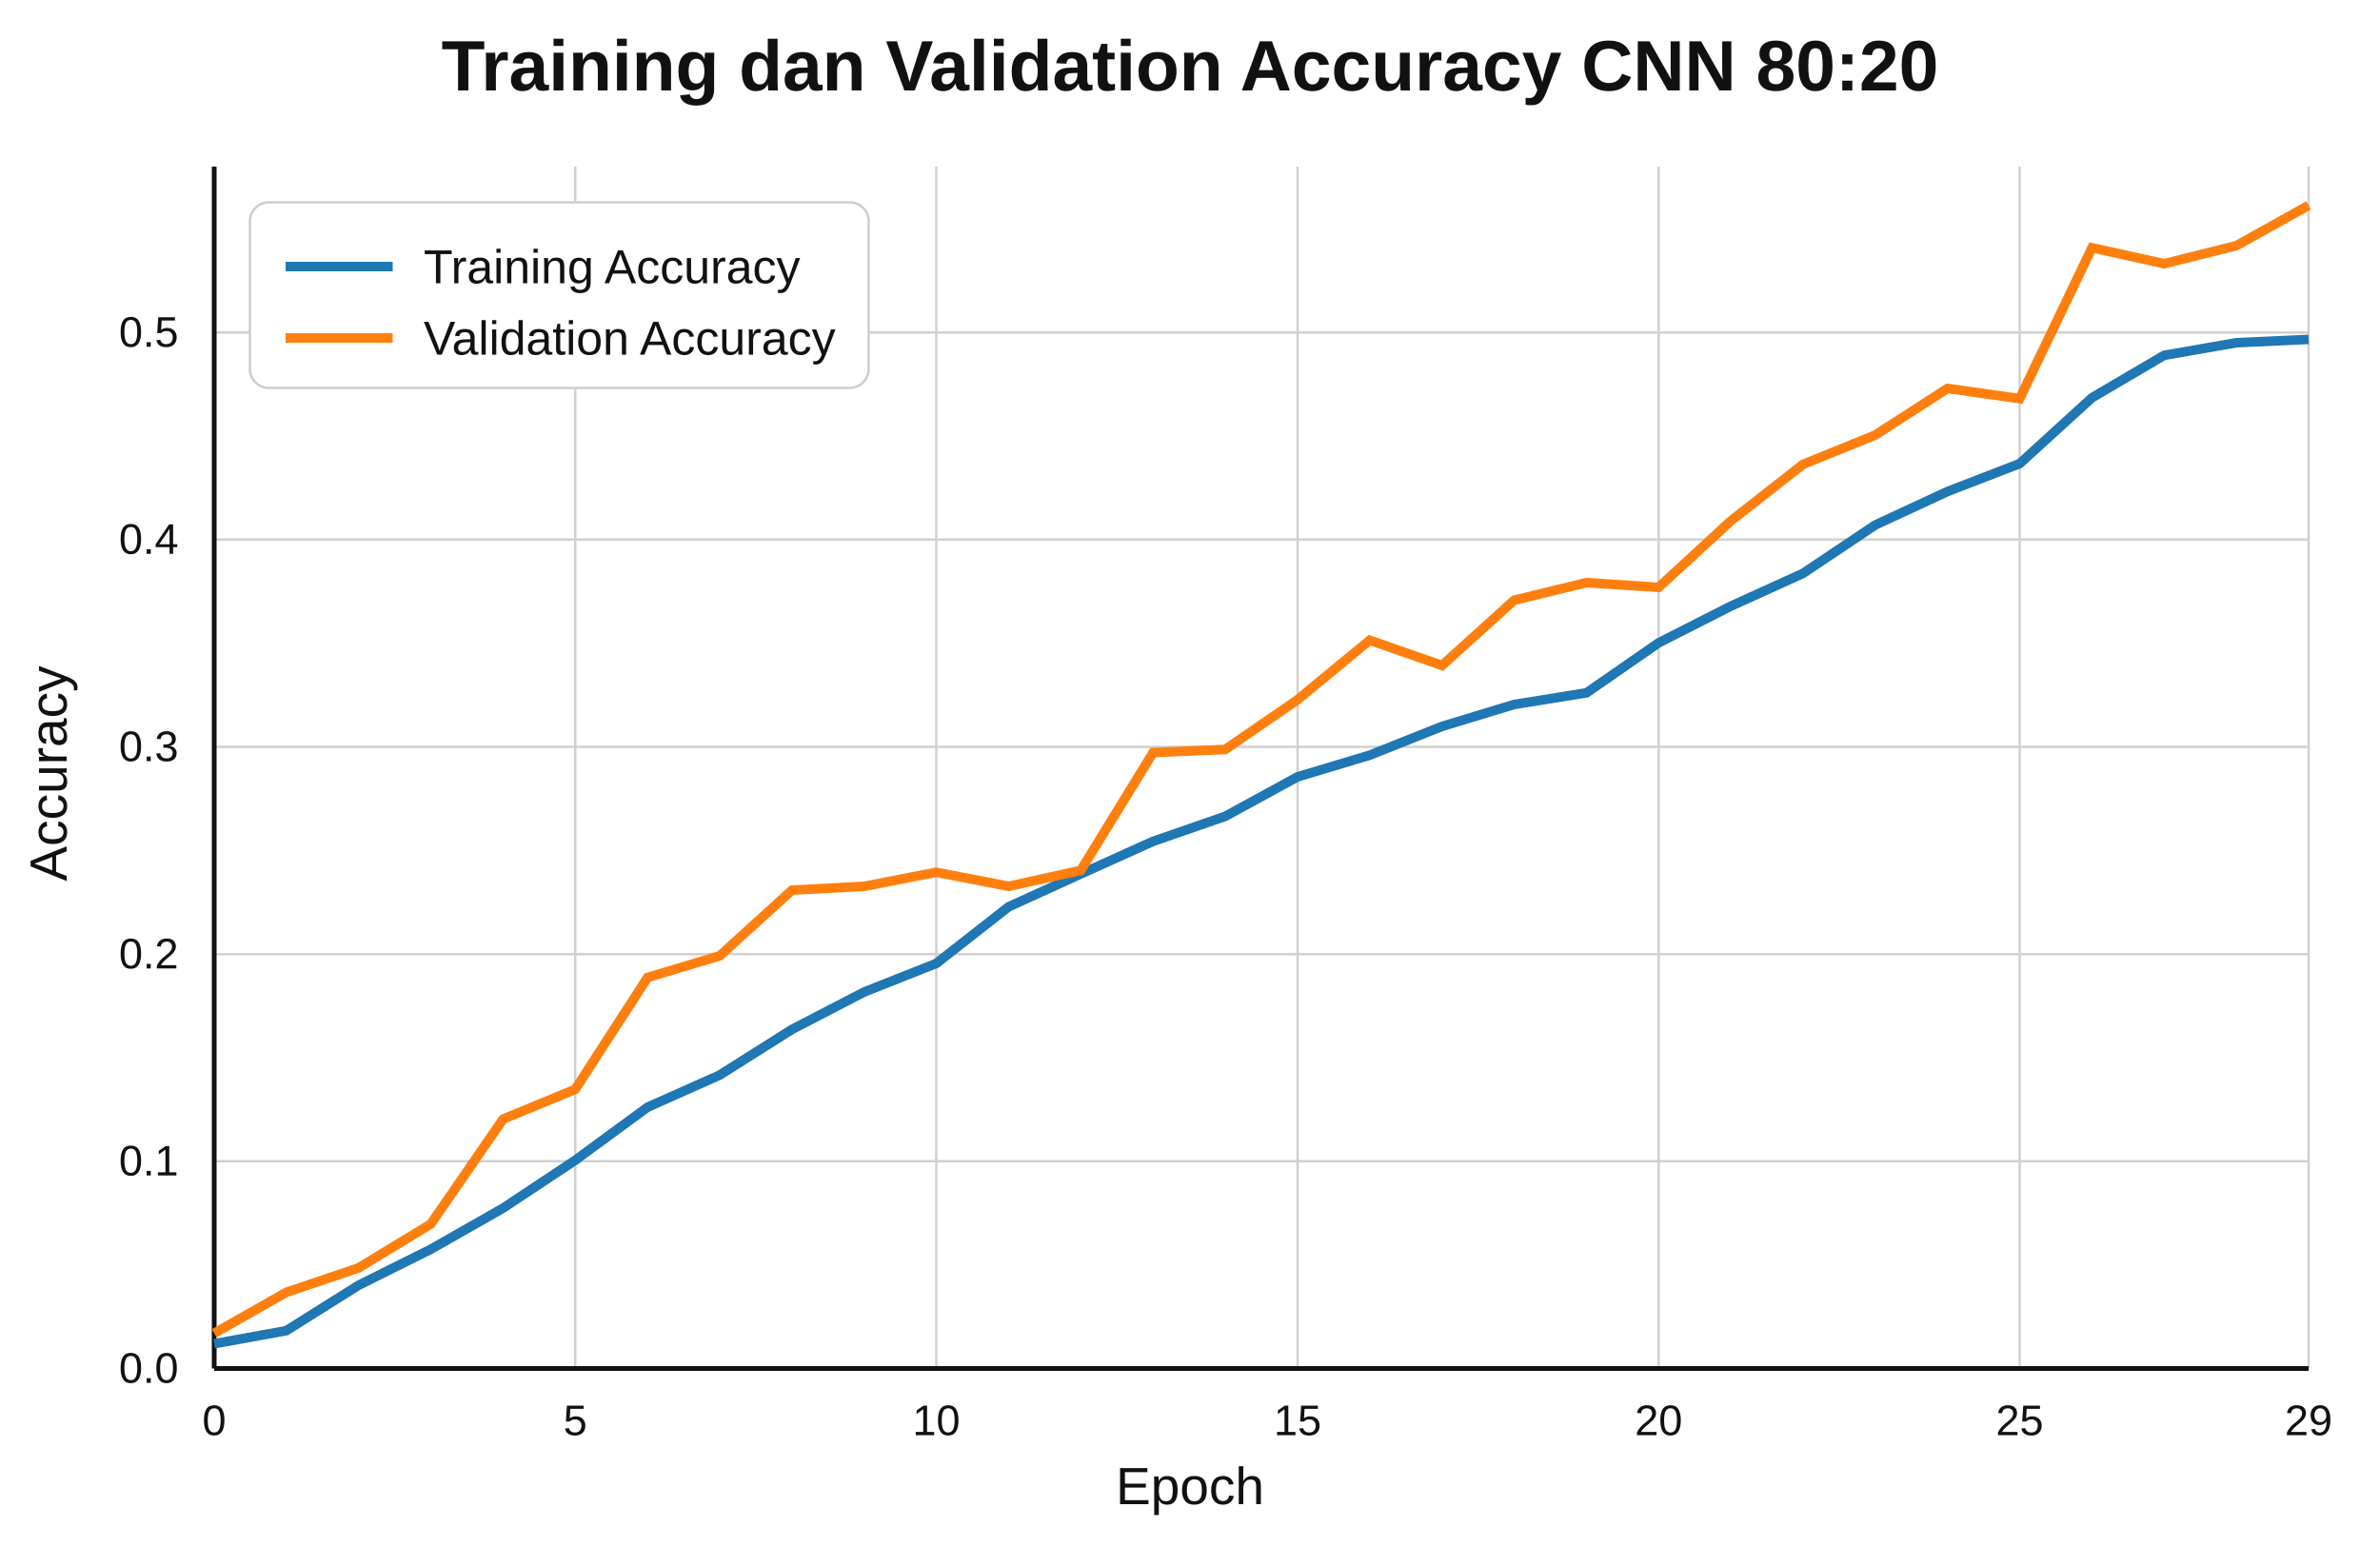
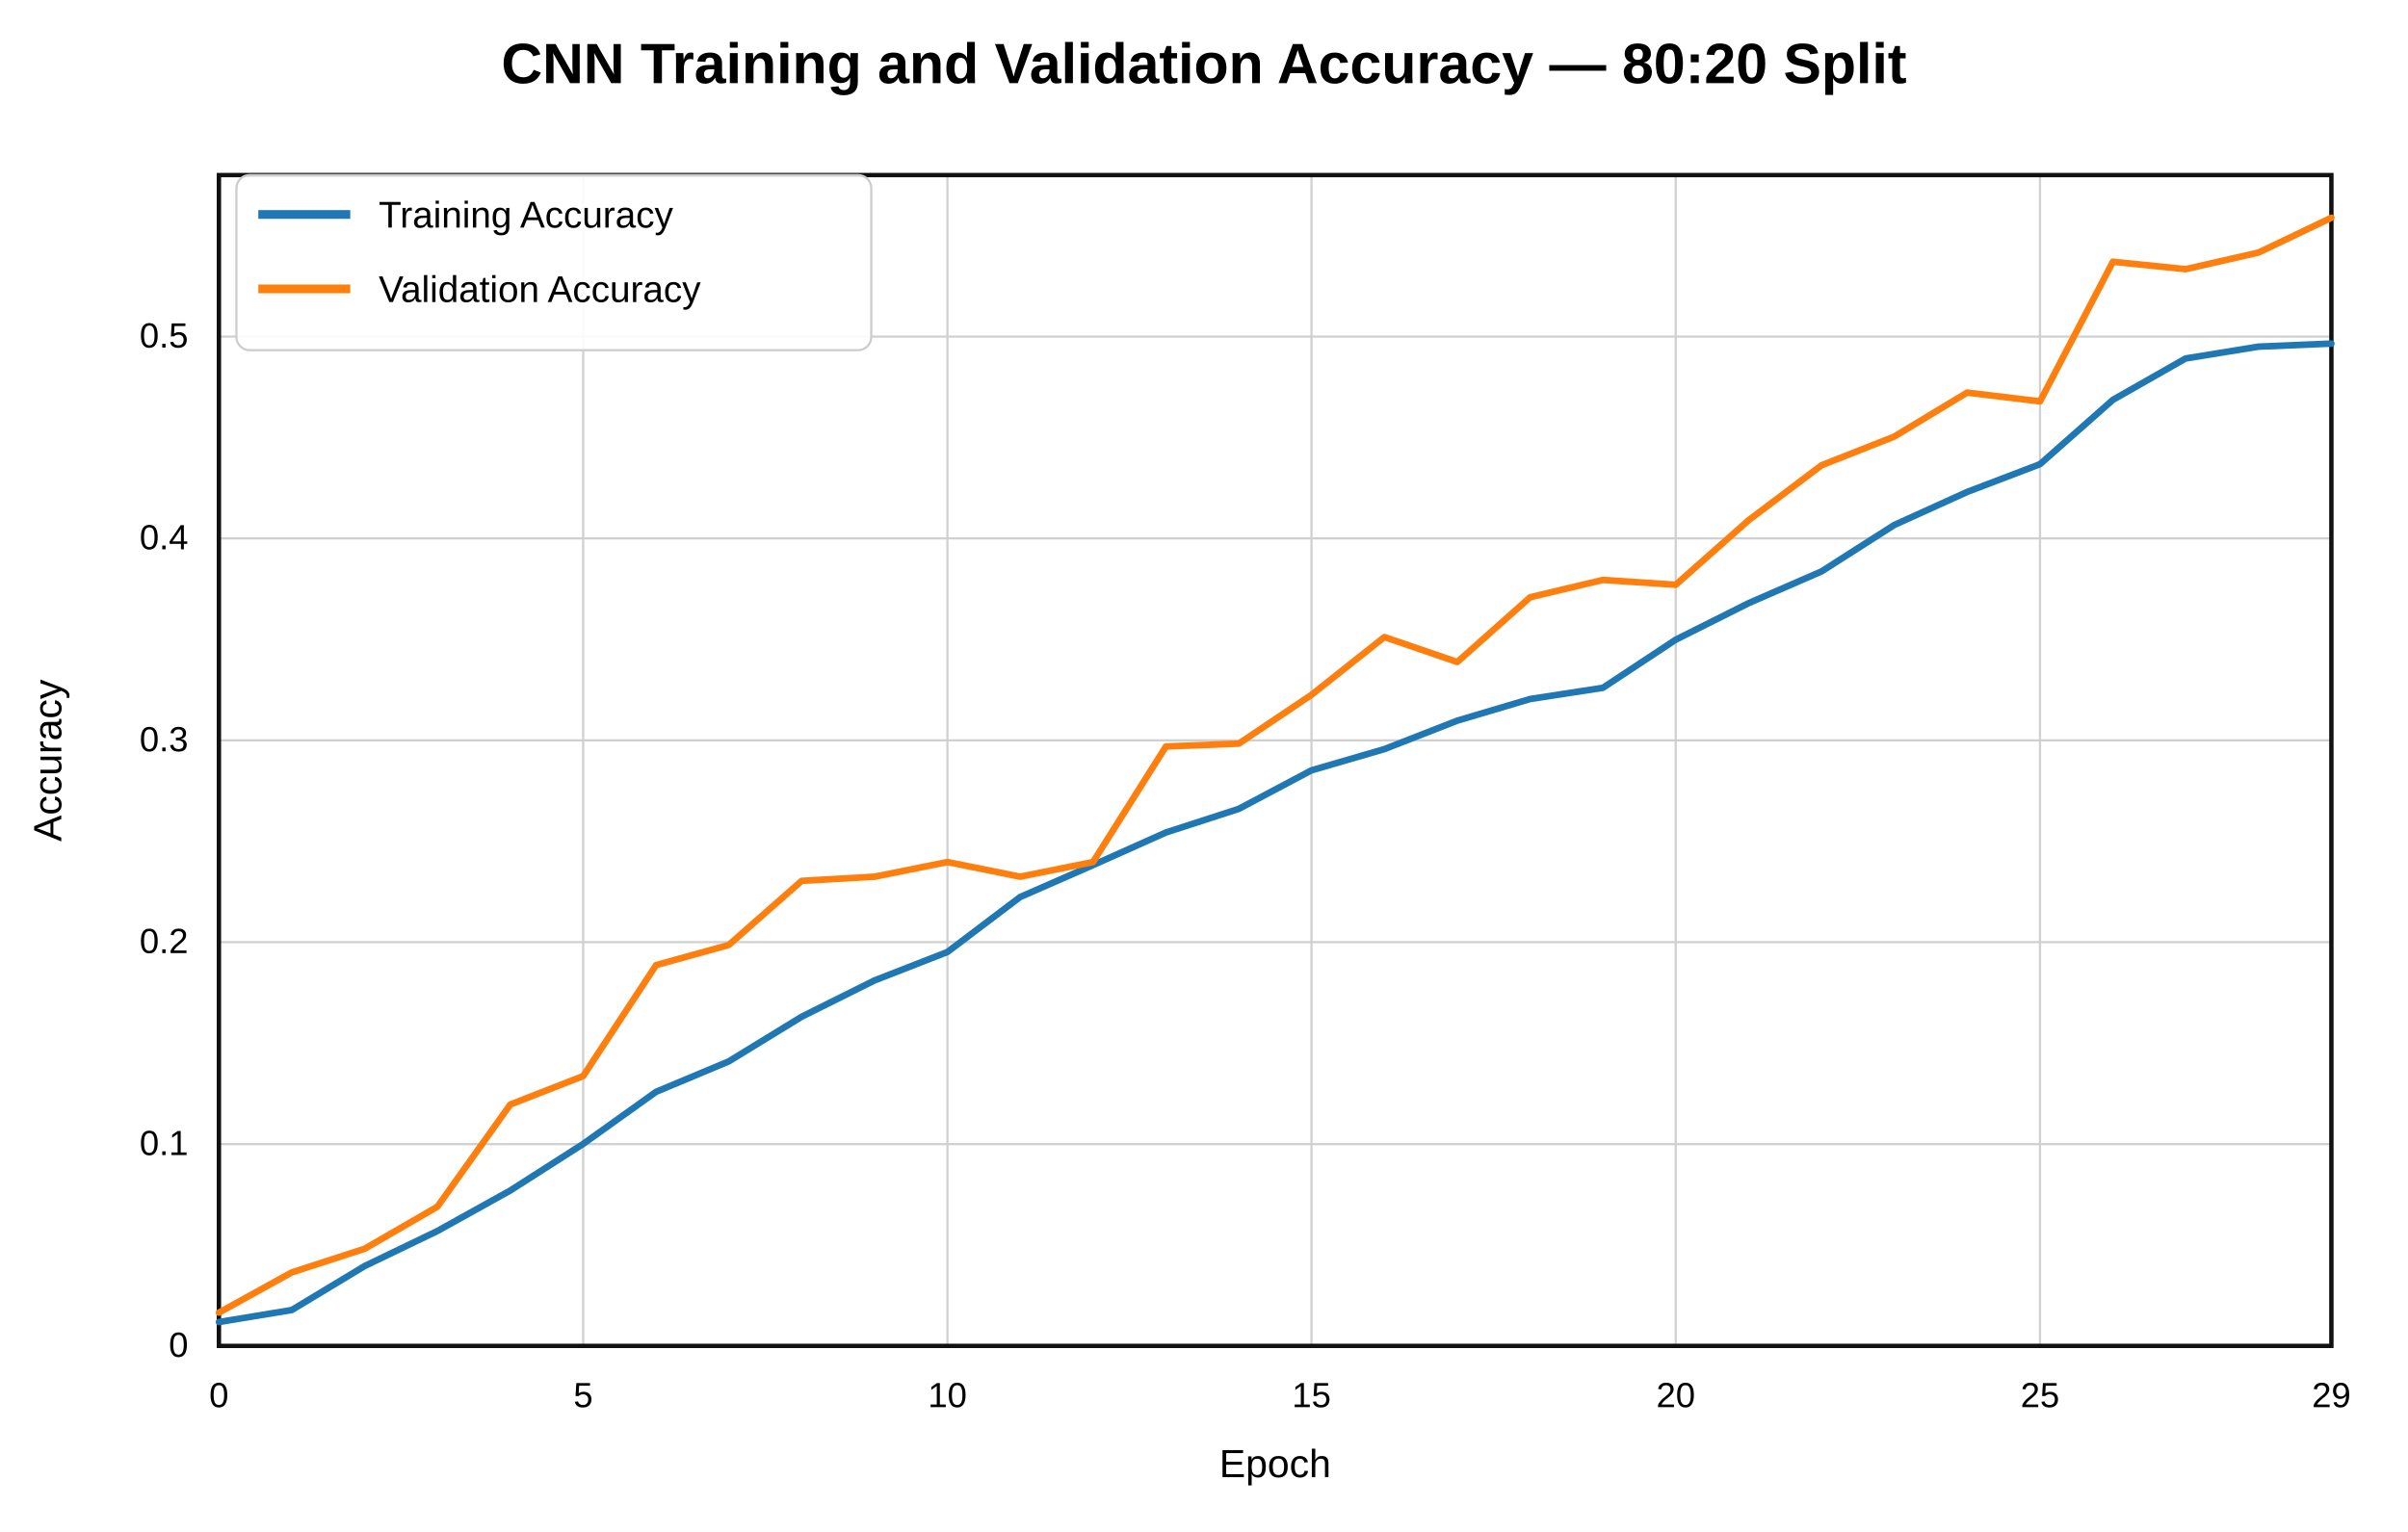
- <svg xmlns="http://www.w3.org/2000/svg" width="1000" height="650" viewBox="0 0 1000 650">
+ <svg xmlns="http://www.w3.org/2000/svg" viewBox="0 0 1100 700" role="img" aria-label="CNN Training and Validation Accuracy — 80:20 Split">
  <rect width="100%" height="100%" fill="white" />
-   <style>text{font-family:Arial,Helvetica,sans-serif;fill:#111}.tick{font-size:18px}.label{font-size:22px}.title{font-size:30px;font-weight:600}.legend{font-size:20px}</style>
-   <text class="title" x="500.0" y="38" text-anchor="middle">Training dan Validation Accuracy CNN 80:20</text>
-   <line x1="90" y1="575.0" x2="970" y2="575.0" stroke="#d0d0d0" stroke-width="1" />
-   <text class="tick" x="75" y="581.0" text-anchor="end">0.0</text>
-   <line x1="90" y1="487.9" x2="970" y2="487.9" stroke="#d0d0d0" stroke-width="1" />
-   <text class="tick" x="75" y="493.9" text-anchor="end">0.1</text>
-   <line x1="90" y1="400.9" x2="970" y2="400.9" stroke="#d0d0d0" stroke-width="1" />
-   <text class="tick" x="75" y="406.9" text-anchor="end">0.2</text>
-   <line x1="90" y1="313.8" x2="970" y2="313.8" stroke="#d0d0d0" stroke-width="1" />
-   <text class="tick" x="75" y="319.8" text-anchor="end">0.3</text>
-   <line x1="90" y1="226.7" x2="970" y2="226.7" stroke="#d0d0d0" stroke-width="1" />
-   <text class="tick" x="75" y="232.7" text-anchor="end">0.4</text>
-   <line x1="90" y1="139.7" x2="970" y2="139.7" stroke="#d0d0d0" stroke-width="1" />
-   <text class="tick" x="75" y="145.7" text-anchor="end">0.5</text>
-   <line x1="90.0" y1="70" x2="90.0" y2="575" stroke="#d0d0d0" stroke-width="1" />
-   <text class="tick" x="90.0" y="603" text-anchor="middle">0</text>
-   <line x1="241.7" y1="70" x2="241.7" y2="575" stroke="#d0d0d0" stroke-width="1" />
-   <text class="tick" x="241.7" y="603" text-anchor="middle">5</text>
-   <line x1="393.4" y1="70" x2="393.4" y2="575" stroke="#d0d0d0" stroke-width="1" />
-   <text class="tick" x="393.4" y="603" text-anchor="middle">10</text>
-   <line x1="545.2" y1="70" x2="545.2" y2="575" stroke="#d0d0d0" stroke-width="1" />
-   <text class="tick" x="545.2" y="603" text-anchor="middle">15</text>
-   <line x1="696.9" y1="70" x2="696.9" y2="575" stroke="#d0d0d0" stroke-width="1" />
-   <text class="tick" x="696.9" y="603" text-anchor="middle">20</text>
-   <line x1="848.6" y1="70" x2="848.6" y2="575" stroke="#d0d0d0" stroke-width="1" />
-   <text class="tick" x="848.6" y="603" text-anchor="middle">25</text>
-   <line x1="970.0" y1="70" x2="970.0" y2="575" stroke="#d0d0d0" stroke-width="1" />
-   <text class="tick" x="970.0" y="603" text-anchor="middle">29</text>
-   <line x1="90" y1="575" x2="970" y2="575" stroke="#111" stroke-width="2" />
-   <line x1="90" y1="70" x2="90" y2="575" stroke="#111" stroke-width="2" />
-   <polyline fill="none" stroke="#1f77b4" stroke-width="4" points="90.0,564.6 120.3,559.1 150.7,540.0 181.0,524.9 211.4,507.6 241.7,487.5 272.1,465.2 302.4,451.7 332.8,432.5 363.1,416.8 393.4,404.8 423.8,381.0 454.1,367.2 484.5,353.5 514.8,343.0 545.2,326.4 575.5,317.3 605.9,305.2 636.2,296.0 666.6,291.1 696.9,270.1 727.2,254.7 757.6,240.9 787.9,220.6 818.3,206.5 848.6,194.8 879.0,167.1 909.3,149.3 939.7,144.0 970.0,142.6" />
-   <polyline fill="none" stroke="#ff7f0e" stroke-width="4" points="90.0,560.2 120.3,543.0 150.7,532.7 181.0,514.3 211.4,470.2 241.7,457.7 272.1,410.7 302.4,401.6 332.8,374.0 363.1,372.4 393.4,366.5 423.8,372.4 454.1,365.7 484.5,316.2 514.8,314.9 545.2,294.0 575.5,269.0 605.9,279.6 636.2,252.2 666.6,244.8 696.9,246.8 727.2,218.9 757.6,195.1 787.9,182.8 818.3,163.2 848.6,167.5 879.0,104.1 909.3,110.8 939.7,103.2 970.0,86.3" />
-   <rect x="105" y="85" width="260" height="78" fill="white" stroke="#ccc" rx="8" />
-   <line x1="120" y1="112" x2="165" y2="112" stroke="#1f77b4" stroke-width="4" />
-   <text class="legend" x="178" y="119">Training Accuracy</text>
-   <line x1="120" y1="142" x2="165" y2="142" stroke="#ff7f0e" stroke-width="4" />
-   <text class="legend" x="178" y="149">Validation Accuracy</text>
-   <text class="label" x="500.0" y="632" text-anchor="middle">Epoch</text>
-   <text class="label" transform="translate(28,325.0) rotate(-90)" text-anchor="middle">Accuracy</text>
+   <text x="550.0" y="38" text-anchor="middle" font-family="Arial,Helvetica,sans-serif" font-size="26" font-weight="600">CNN Training and Validation Accuracy — 80:20 Split</text>
+   <line x1="100" y1="615.0" x2="1065" y2="615.0" stroke="#d0d0d0" stroke-width="1" />
+   <text x="86" y="620.0" text-anchor="end" font-family="Arial,Helvetica,sans-serif" font-size="16">0</text>
+   <line x1="100" y1="522.8" x2="1065" y2="522.8" stroke="#d0d0d0" stroke-width="1" />
+   <text x="86" y="527.8" text-anchor="end" font-family="Arial,Helvetica,sans-serif" font-size="16">0.1</text>
+   <line x1="100" y1="430.5" x2="1065" y2="430.5" stroke="#d0d0d0" stroke-width="1" />
+   <text x="86" y="435.5" text-anchor="end" font-family="Arial,Helvetica,sans-serif" font-size="16">0.2</text>
+   <line x1="100" y1="338.3" x2="1065" y2="338.3" stroke="#d0d0d0" stroke-width="1" />
+   <text x="86" y="343.3" text-anchor="end" font-family="Arial,Helvetica,sans-serif" font-size="16">0.3</text>
+   <line x1="100" y1="246.0" x2="1065" y2="246.0" stroke="#d0d0d0" stroke-width="1" />
+   <text x="86" y="251.0" text-anchor="end" font-family="Arial,Helvetica,sans-serif" font-size="16">0.4</text>
+   <line x1="100" y1="153.8" x2="1065" y2="153.8" stroke="#d0d0d0" stroke-width="1" />
+   <text x="86" y="158.8" text-anchor="end" font-family="Arial,Helvetica,sans-serif" font-size="16">0.5</text>
+   <line x1="100.0" y1="80" x2="100.0" y2="615" stroke="#d0d0d0" stroke-width="1" />
+   <text x="100.0" y="643" text-anchor="middle" font-family="Arial,Helvetica,sans-serif" font-size="16">0</text>
+   <line x1="266.4" y1="80" x2="266.4" y2="615" stroke="#d0d0d0" stroke-width="1" />
+   <text x="266.4" y="643" text-anchor="middle" font-family="Arial,Helvetica,sans-serif" font-size="16">5</text>
+   <line x1="432.8" y1="80" x2="432.8" y2="615" stroke="#d0d0d0" stroke-width="1" />
+   <text x="432.8" y="643" text-anchor="middle" font-family="Arial,Helvetica,sans-serif" font-size="16">10</text>
+   <line x1="599.1" y1="80" x2="599.1" y2="615" stroke="#d0d0d0" stroke-width="1" />
+   <text x="599.1" y="643" text-anchor="middle" font-family="Arial,Helvetica,sans-serif" font-size="16">15</text>
+   <line x1="765.5" y1="80" x2="765.5" y2="615" stroke="#d0d0d0" stroke-width="1" />
+   <text x="765.5" y="643" text-anchor="middle" font-family="Arial,Helvetica,sans-serif" font-size="16">20</text>
+   <line x1="931.9" y1="80" x2="931.9" y2="615" stroke="#d0d0d0" stroke-width="1" />
+   <text x="931.9" y="643" text-anchor="middle" font-family="Arial,Helvetica,sans-serif" font-size="16">25</text>
+   <line x1="1065.0" y1="80" x2="1065.0" y2="615" stroke="#d0d0d0" stroke-width="1" />
+   <text x="1065.0" y="643" text-anchor="middle" font-family="Arial,Helvetica,sans-serif" font-size="16">29</text>
+   <rect x="100" y="80" width="965" height="535" fill="none" stroke="#111" stroke-width="2" />
+   <text x="582.5" y="675" text-anchor="middle" font-family="Arial,Helvetica,sans-serif" font-size="18">Epoch</text>
+   <text x="28" y="347.5" text-anchor="middle" transform="rotate(-90 28 347.5)" font-family="Arial,Helvetica,sans-serif" font-size="18">Accuracy</text>
+   <polyline fill="none" stroke="#1f77b4" stroke-width="3" stroke-linejoin="round" stroke-linecap="round" points="100.0,604.1 133.3,598.6 166.6,578.5 199.8,562.5 233.1,544.0 266.4,522.7 299.7,498.9 332.9,485.0 366.2,464.6 399.5,448.0 432.8,435.0 466.0,409.9 499.3,395.3 532.6,380.4 565.9,369.6 599.1,352.0 632.4,342.3 665.7,329.3 699.0,319.4 732.2,314.3 765.5,292.3 798.8,275.6 832.1,261.1 865.3,239.9 898.6,224.8 931.9,212.1 965.2,182.7 998.4,163.8 1031.7,158.4 1065.0,157.0" />
+   <polyline fill="none" stroke="#ff7f0e" stroke-width="3" stroke-linejoin="round" stroke-linecap="round" points="100.0,599.8 133.3,581.4 166.6,570.6 199.8,551.4 233.1,504.7 266.4,491.7 299.7,441.0 332.9,431.8 366.2,402.5 399.5,400.6 432.8,393.9 466.0,400.6 499.3,393.9 532.6,341.1 565.9,339.8 599.1,317.5 632.4,291.1 665.7,302.5 699.0,272.9 732.2,265.0 765.5,267.2 798.8,237.7 832.1,212.6 865.3,199.5 898.6,179.4 931.9,183.4 965.2,119.6 998.4,123.0 1031.7,115.4 1065.0,99.5" />
+   <rect x="108" y="80" width="290" height="80" rx="6" fill="white" fill-opacity="0.9" stroke="#cccccc" />
+   <line x1="118" y1="98" x2="160" y2="98" stroke="#1f77b4" stroke-width="4" />
+   <text x="173" y="104" font-family="Arial,Helvetica,sans-serif" font-size="17">Training Accuracy</text>
+   <line x1="118" y1="132" x2="160" y2="132" stroke="#ff7f0e" stroke-width="4" />
+   <text x="173" y="138" font-family="Arial,Helvetica,sans-serif" font-size="17">Validation Accuracy</text>
</svg>
